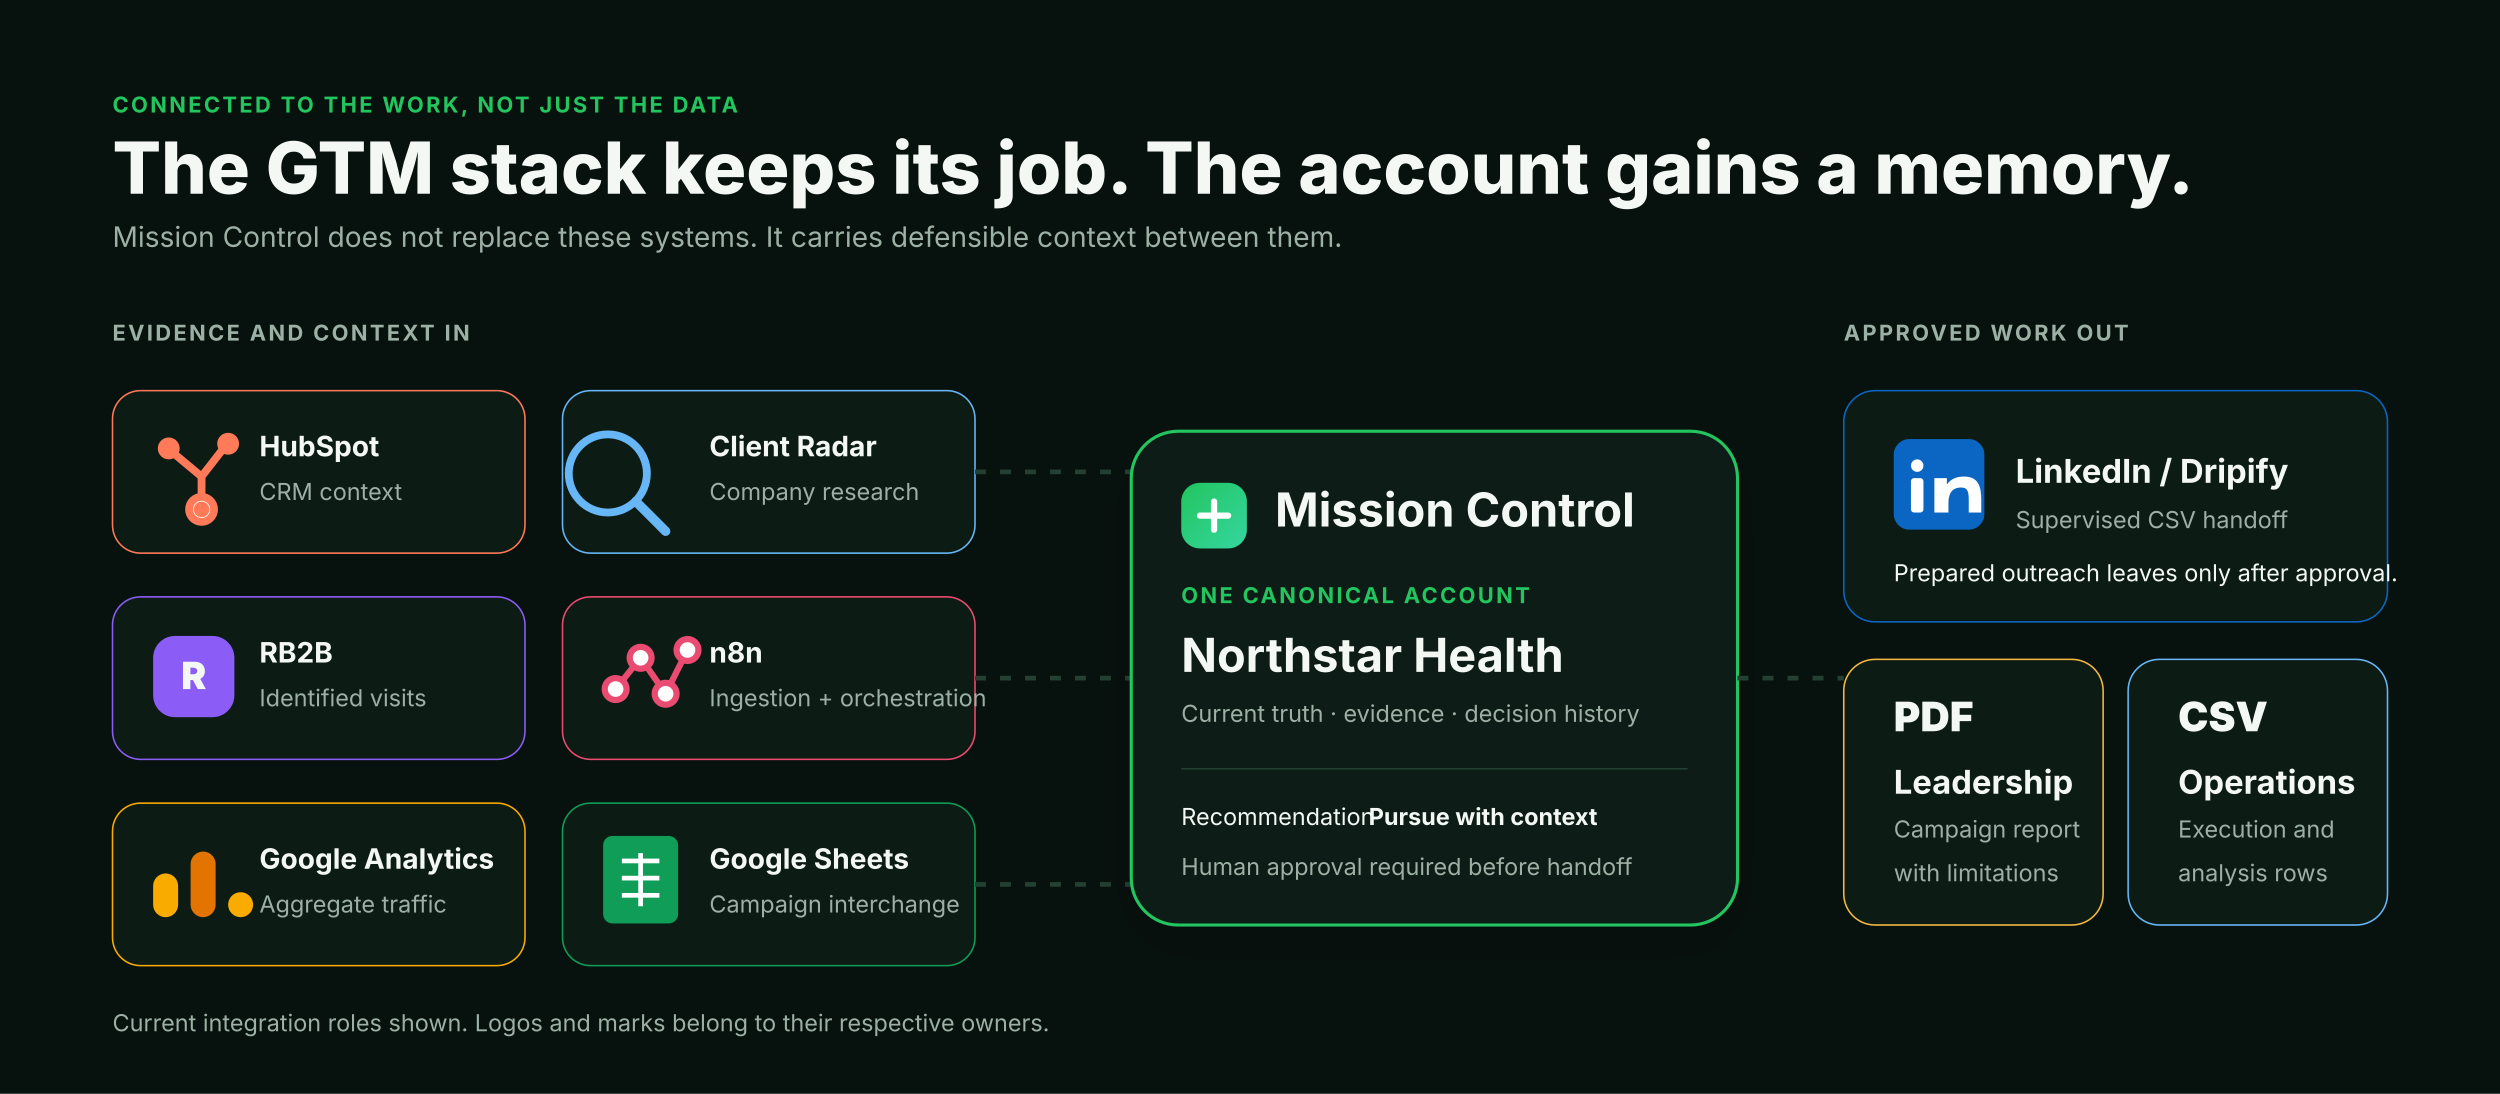
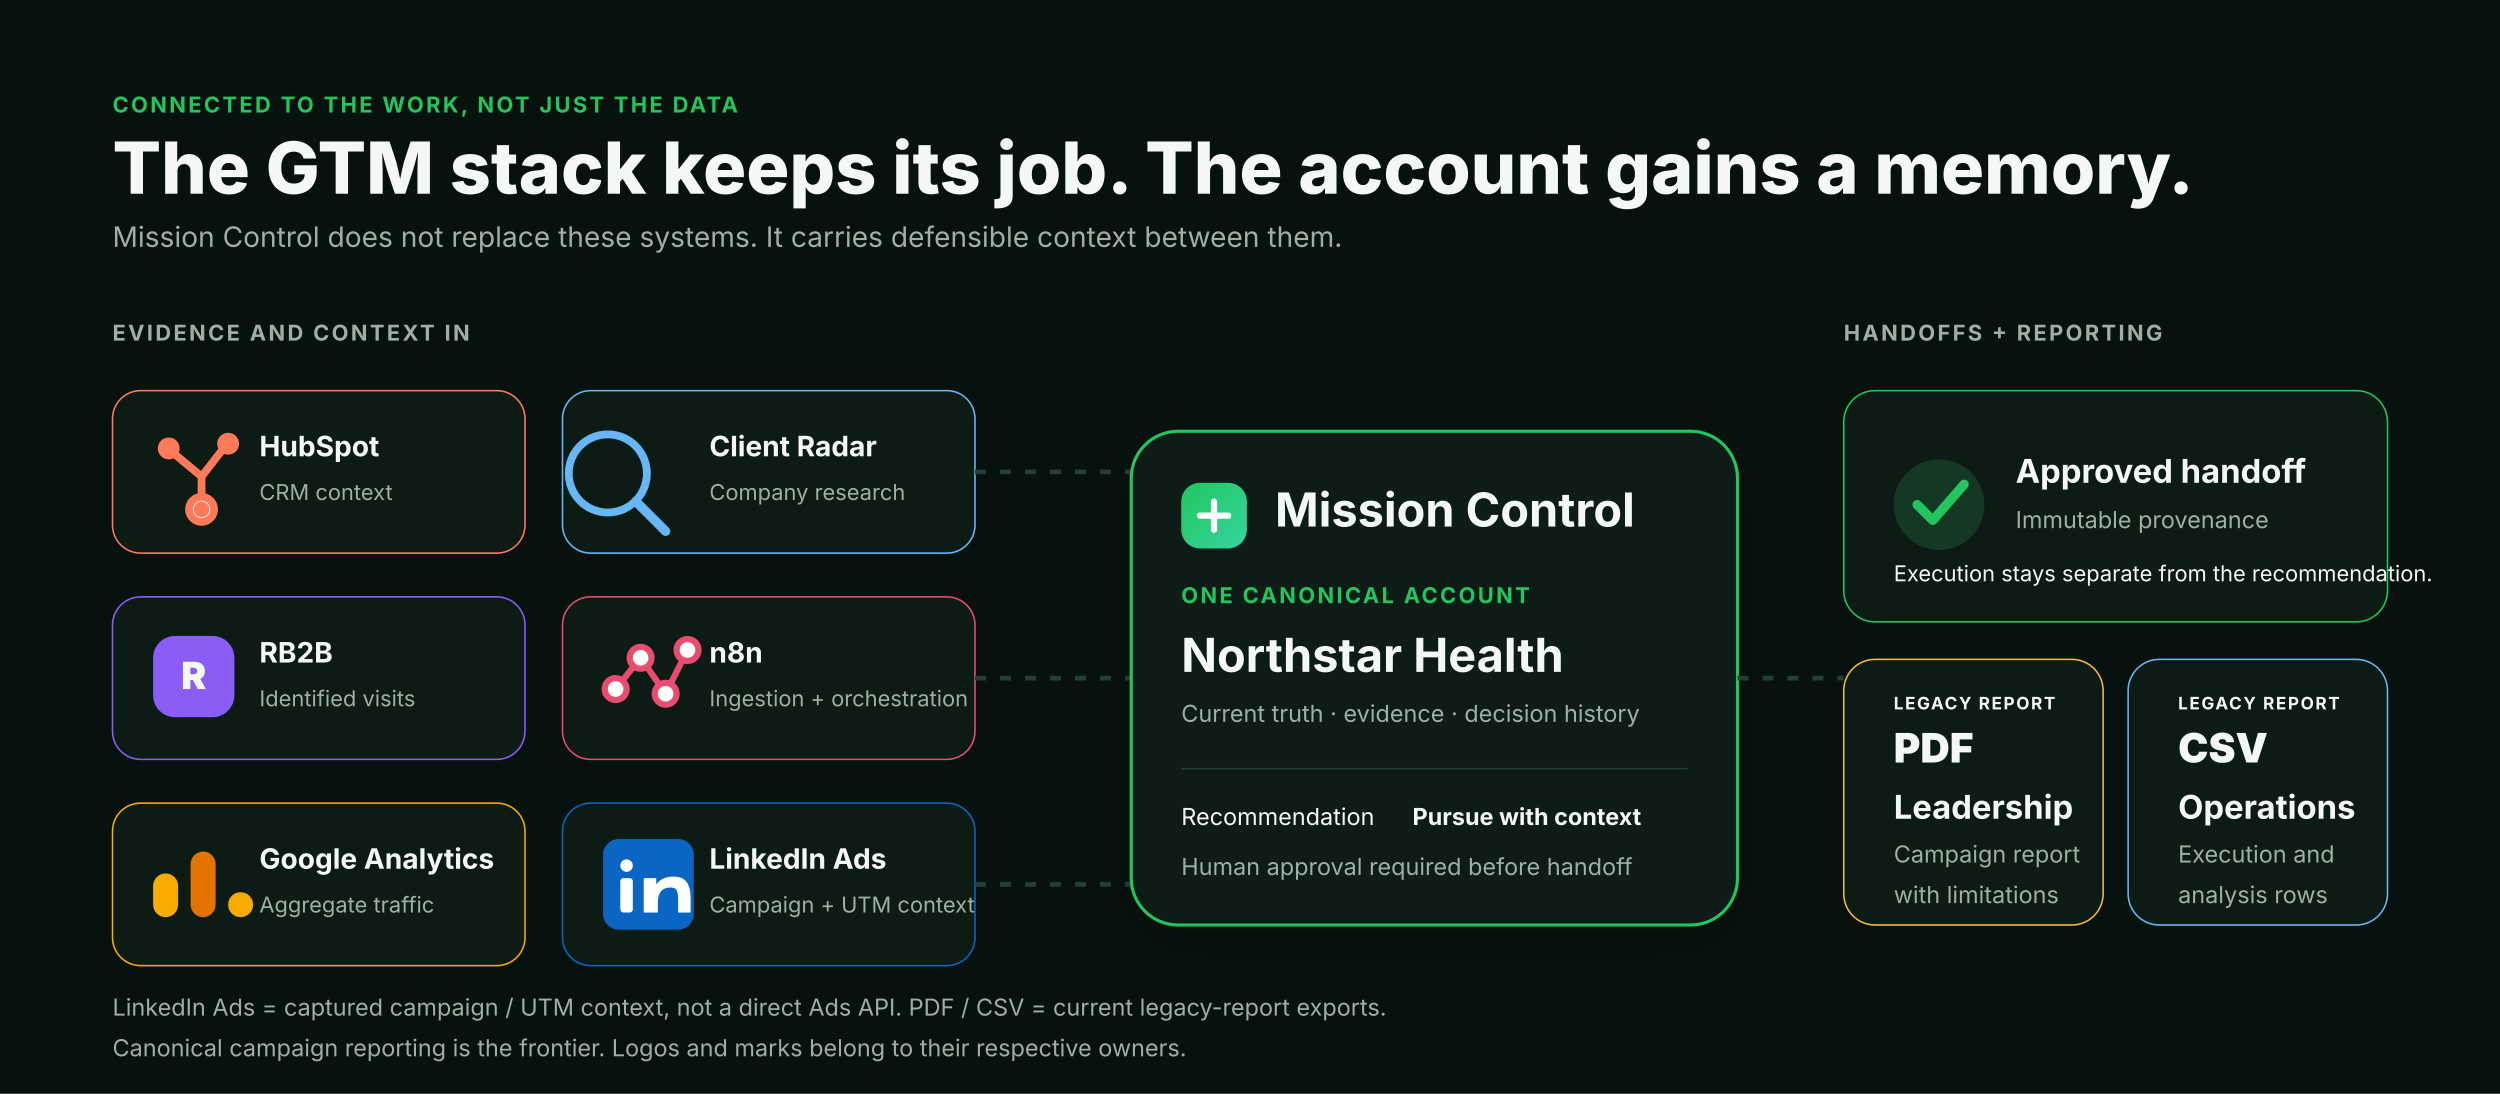
<svg xmlns="http://www.w3.org/2000/svg" width="1600" height="700" viewBox="0 0 1600 700" role="img" aria-label="The real GTM systems around one canonical account">
  <defs>
    <filter id="shadow" x="-20%" y="-20%" width="140%" height="160%">
      <feDropShadow dx="0" dy="12" stdDeviation="18" flood-color="#00130a" flood-opacity=".10" />
    </filter>
    <linearGradient id="accent" x1="0" y1="0" x2="1" y2="1">
      <stop stop-color="#22c55e" />
      <stop offset="1" stop-color="#35d6a0" />
    </linearGradient>
    <style>
    text{font-family:Inter,-apple-system,BlinkMacSystemFont,"Segoe UI",sans-serif;fill:#f3f8f5}
    .muted{fill:#9db0a5} .green{fill:#22c55e} .amber{fill:#f4b942} .blue{fill:#67b7f7} .red{fill:#fb7185}
    .label{font-size:14px;font-weight:700;letter-spacing:1.5px} .small{font-size:15px} .body{font-size:18px} .h3{font-size:21px;font-weight:700}.h2{font-size:30px;font-weight:750}.h1{font-size:46px;font-weight:780}
  </style>
  </defs>
  <rect width="100%" height="100%" fill="#07110d" />
  <text x="72" y="72" class="label green">CONNECTED TO THE WORK, NOT JUST THE DATA</text>
  <text x="72" y="124" class="h1">The GTM stack keeps its job. The account gains a memory.</text>
  <text x="72" y="158" class="body muted">Mission Control does not replace these systems. It carries defensible context between them.</text>
  <text x="72" y="218" class="label muted">EVIDENCE AND CONTEXT IN</text>
-   <text x="1180" y="218" class="label muted">APPROVED WORK OUT</text>
+   <text x="1180" y="218" class="label muted">HANDOFFS + REPORTING</text>
  <rect x="72" y="250" width="264" height="104" rx="18" fill="#0d1b15" stroke="#FF7A59" />
  <g transform="translate(98 276)" stroke="#FF7A59" stroke-width="5" stroke-linecap="round">
    <path d="M13 14l18 15M31 29l14-18M31 29v18" />
    <circle cx="10" cy="11" r="7" fill="#FF7A59" stroke="none" />
    <circle cx="48" cy="8" r="7" fill="#FF7A59" stroke="none" />
    <circle cx="31" cy="50" r="8" fill="#fff" />
    <circle cx="31" cy="50" r="5" fill="#FF7A59" stroke="none" />
  </g>
  <text x="166" y="292" font-size="18" font-weight="750">HubSpot</text>
-   <text x="166" y="320" class="small muted">CRM context</text>
+   <text x="166" y="320" font-size="14" class="muted">CRM context</text>
  <rect x="72" y="382" width="264" height="104" rx="18" fill="#0d1b15" stroke="#8B5CF6" />
  <rect x="98" y="407" width="52" height="52" rx="14" fill="#8B5CF6" />
  <text x="124" y="441" text-anchor="middle" font-size="24" font-weight="850" fill="#fff">R</text>
  <text x="166" y="424" font-size="18" font-weight="750">RB2B</text>
-   <text x="166" y="452" class="small muted">Identified visits</text>
+   <text x="166" y="452" font-size="14" class="muted">Identified visits</text>
  <rect x="72" y="514" width="264" height="104" rx="18" fill="#0d1b15" stroke="#F9AB00" />
  <g transform="translate(98 535)">
    <rect x="0" y="24" width="16" height="28" rx="8" fill="#F9AB00" />
    <rect x="24" y="10" width="16" height="42" rx="8" fill="#E37400" />
    <circle cx="56" cy="44" r="8" fill="#F9AB00" />
  </g>
  <text x="166" y="556" font-size="18" font-weight="750">Google Analytics</text>
-   <text x="166" y="584" class="small muted">Aggregate traffic</text>
+   <text x="166" y="584" font-size="14" class="muted">Aggregate traffic</text>
  <rect x="360" y="250" width="264" height="104" rx="18" fill="#0d1b15" stroke="#67b7f7" />
  <circle cx="389" cy="303" r="25" fill="none" stroke="#67b7f7" stroke-width="5" />
  <path d="M407 321l19 19" stroke="#67b7f7" stroke-width="6" stroke-linecap="round" />
  <text x="454" y="292" font-size="18" font-weight="750">Client Radar</text>
-   <text x="454" y="320" class="small muted">Company research</text>
+   <text x="454" y="320" font-size="14" class="muted">Company research</text>
  <rect x="360" y="382" width="264" height="104" rx="18" fill="#0d1b15" stroke="#EA4B71" />
  <g transform="translate(386 401)" fill="none" stroke="#EA4B71" stroke-width="4">
    <path d="M8 40l16-20 16 23 14-28" />
    <circle cx="8" cy="40" r="7" fill="#fff" />
    <circle cx="24" cy="20" r="7" fill="#fff" />
    <circle cx="40" cy="43" r="7" fill="#fff" />
    <circle cx="54" cy="15" r="7" fill="#fff" />
  </g>
  <text x="454" y="424" font-size="18" font-weight="750">n8n</text>
-   <text x="454" y="452" class="small muted">Ingestion + orchestration</text>
-   <rect x="360" y="514" width="264" height="104" rx="18" fill="#0d1b15" stroke="#0F9D58" />
-   <rect x="386" y="535" width="48" height="56" rx="6" fill="#0F9D58" />
-   <path d="M398 551h24M398 562h24M398 573h24M410 546v34" stroke="#fff" stroke-width="3" />
-   <text x="454" y="556" font-size="18" font-weight="750">Google Sheets</text>
-   <text x="454" y="584" class="small muted">Campaign interchange</text>
+   <text x="454" y="452" font-size="14" class="muted">Ingestion + orchestration</text>
+   <rect x="360" y="514" width="264" height="104" rx="18" fill="#0d1b15" stroke="#0A66C2" />
+   <g transform="translate(386 537)">
+     <rect width="58" height="58" rx="10" fill="#0A66C2" />
+     <circle cx="15" cy="17" r="4" fill="#fff" />
+     <rect x="11" y="25" width="8" height="22" rx="2" fill="#fff" />
+     <path d="M26 25h8v4c3-4 7-5 11-5 9 0 11 6 11 15v8h-8v-8c0-6-1-8-5-8-5 0-8 3-8 10v6h-9z" fill="#fff" />
+   </g>
+   <text x="454" y="556" font-size="18" font-weight="750">LinkedIn Ads</text>
+   <text x="454" y="584" font-size="14" class="muted">Campaign + UTM context</text>
  <path d="M624 302H724M624 434H724M624 566H724" stroke="#244032" stroke-width="3" stroke-dasharray="7 9" />
  <rect x="724" y="276" width="388" height="316" rx="30" fill="#0d1b15" stroke="#22c55e" stroke-width="2" filter="url(#shadow)" />
  <rect x="756" y="309" width="42" height="42" rx="12" fill="url(#accent)" />
  <path d="M768 330h18M777 321v18" stroke="#fff" stroke-width="4" stroke-linecap="round" />
  <text x="816" y="337" class="h2">Mission Control</text>
  <text x="756" y="386" class="label green">ONE CANONICAL ACCOUNT</text>
  <text x="756" y="430" class="h2">Northstar Health</text>
  <text x="756" y="462" class="small muted">Current truth · evidence · decision history</text>
  <path d="M756 492h324" stroke="#244032" />
  <text x="756" y="528" class="small">Recommendation</text>
-   <text x="876" y="528" class="small" font-weight="750">Pursue with context</text>
+   <text x="904" y="528" class="small" font-weight="750">Pursue with context</text>
  <text x="756" y="560" class="small muted">Human approval required before handoff</text>
  <path d="M1112 434h68" stroke="#244032" stroke-width="3" stroke-dasharray="7 9" />
-   <rect x="1180" y="250" width="348" height="148" rx="20" fill="#0d1b15" stroke="#0A66C2" />
-   <g transform="translate(1212 281)">
-     <rect width="58" height="58" rx="10" fill="#0A66C2" />
-     <circle cx="15" cy="17" r="4" fill="#fff" />
-     <rect x="11" y="25" width="8" height="22" rx="2" fill="#fff" />
-     <path d="M26 25h8v4c3-4 7-5 11-5 9 0 11 6 11 15v8h-8v-8c0-6-1-8-5-8-5 0-8 3-8 10v6h-9z" fill="#fff" />
-   </g>
-   <text x="1290" y="309" class="h3">LinkedIn / Dripify</text>
-   <text x="1290" y="338" class="small muted">Supervised CSV handoff</text>
-   <text x="1212" y="372" class="small">Prepared outreach leaves only after approval.</text>
+   <rect x="1180" y="250" width="348" height="148" rx="20" fill="#0d1b15" stroke="#22c55e" />
+   <circle cx="1241" cy="323" r="29" fill="#143824" />
+   <path d="M1227 323l10 10 20-23" fill="none" stroke="#22c55e" stroke-width="6" stroke-linecap="round" stroke-linejoin="round" />
+   <text x="1290" y="309" class="h3">Approved handoff</text>
+   <text x="1290" y="338" class="small muted">Immutable provenance</text>
+   <text x="1212" y="372" font-size="14">Execution stays separate from the recommendation.</text>
  <rect x="1180" y="422" width="166" height="170" rx="20" fill="#0d1b15" stroke="#f4b942" />
-   <text x="1212" y="468" font-size="26" font-weight="850" fill="#f4b942">PDF</text>
-   <text x="1212" y="508" class="h3">Leadership</text>
-   <text x="1212" y="536" class="small muted">Campaign report</text>
-   <text x="1212" y="564" class="small muted">with limitations</text>
+   <text x="1212" y="454" font-size="11" font-weight="750" letter-spacing="1" fill="#f4b942">LEGACY REPORT</text>
+   <text x="1212" y="488" font-size="26" font-weight="850" fill="#f4b942">PDF</text>
+   <text x="1212" y="524" class="h3">Leadership</text>
+   <text x="1212" y="552" class="small muted">Campaign report</text>
+   <text x="1212" y="578" class="small muted">with limitations</text>
  <rect x="1362" y="422" width="166" height="170" rx="20" fill="#0d1b15" stroke="#67b7f7" />
-   <text x="1394" y="468" font-size="26" font-weight="850" fill="#67b7f7">CSV</text>
-   <text x="1394" y="508" class="h3">Operations</text>
-   <text x="1394" y="536" class="small muted">Execution and</text>
-   <text x="1394" y="564" class="small muted">analysis rows</text>
-   <text x="72" y="660" class="small muted">Current integration roles shown. Logos and marks belong to their respective owners.</text>
+   <text x="1394" y="454" font-size="11" font-weight="750" letter-spacing="1" fill="#67b7f7">LEGACY REPORT</text>
+   <text x="1394" y="488" font-size="26" font-weight="850" fill="#67b7f7">CSV</text>
+   <text x="1394" y="524" class="h3">Operations</text>
+   <text x="1394" y="552" class="small muted">Execution and</text>
+   <text x="1394" y="578" class="small muted">analysis rows</text>
+   <text x="72" y="650" class="small muted">LinkedIn Ads = captured campaign / UTM context, not a direct Ads API. PDF / CSV = current legacy-report exports.</text>
+   <text x="72" y="676" class="small muted">Canonical campaign reporting is the frontier. Logos and marks belong to their respective owners.</text>
</svg>
